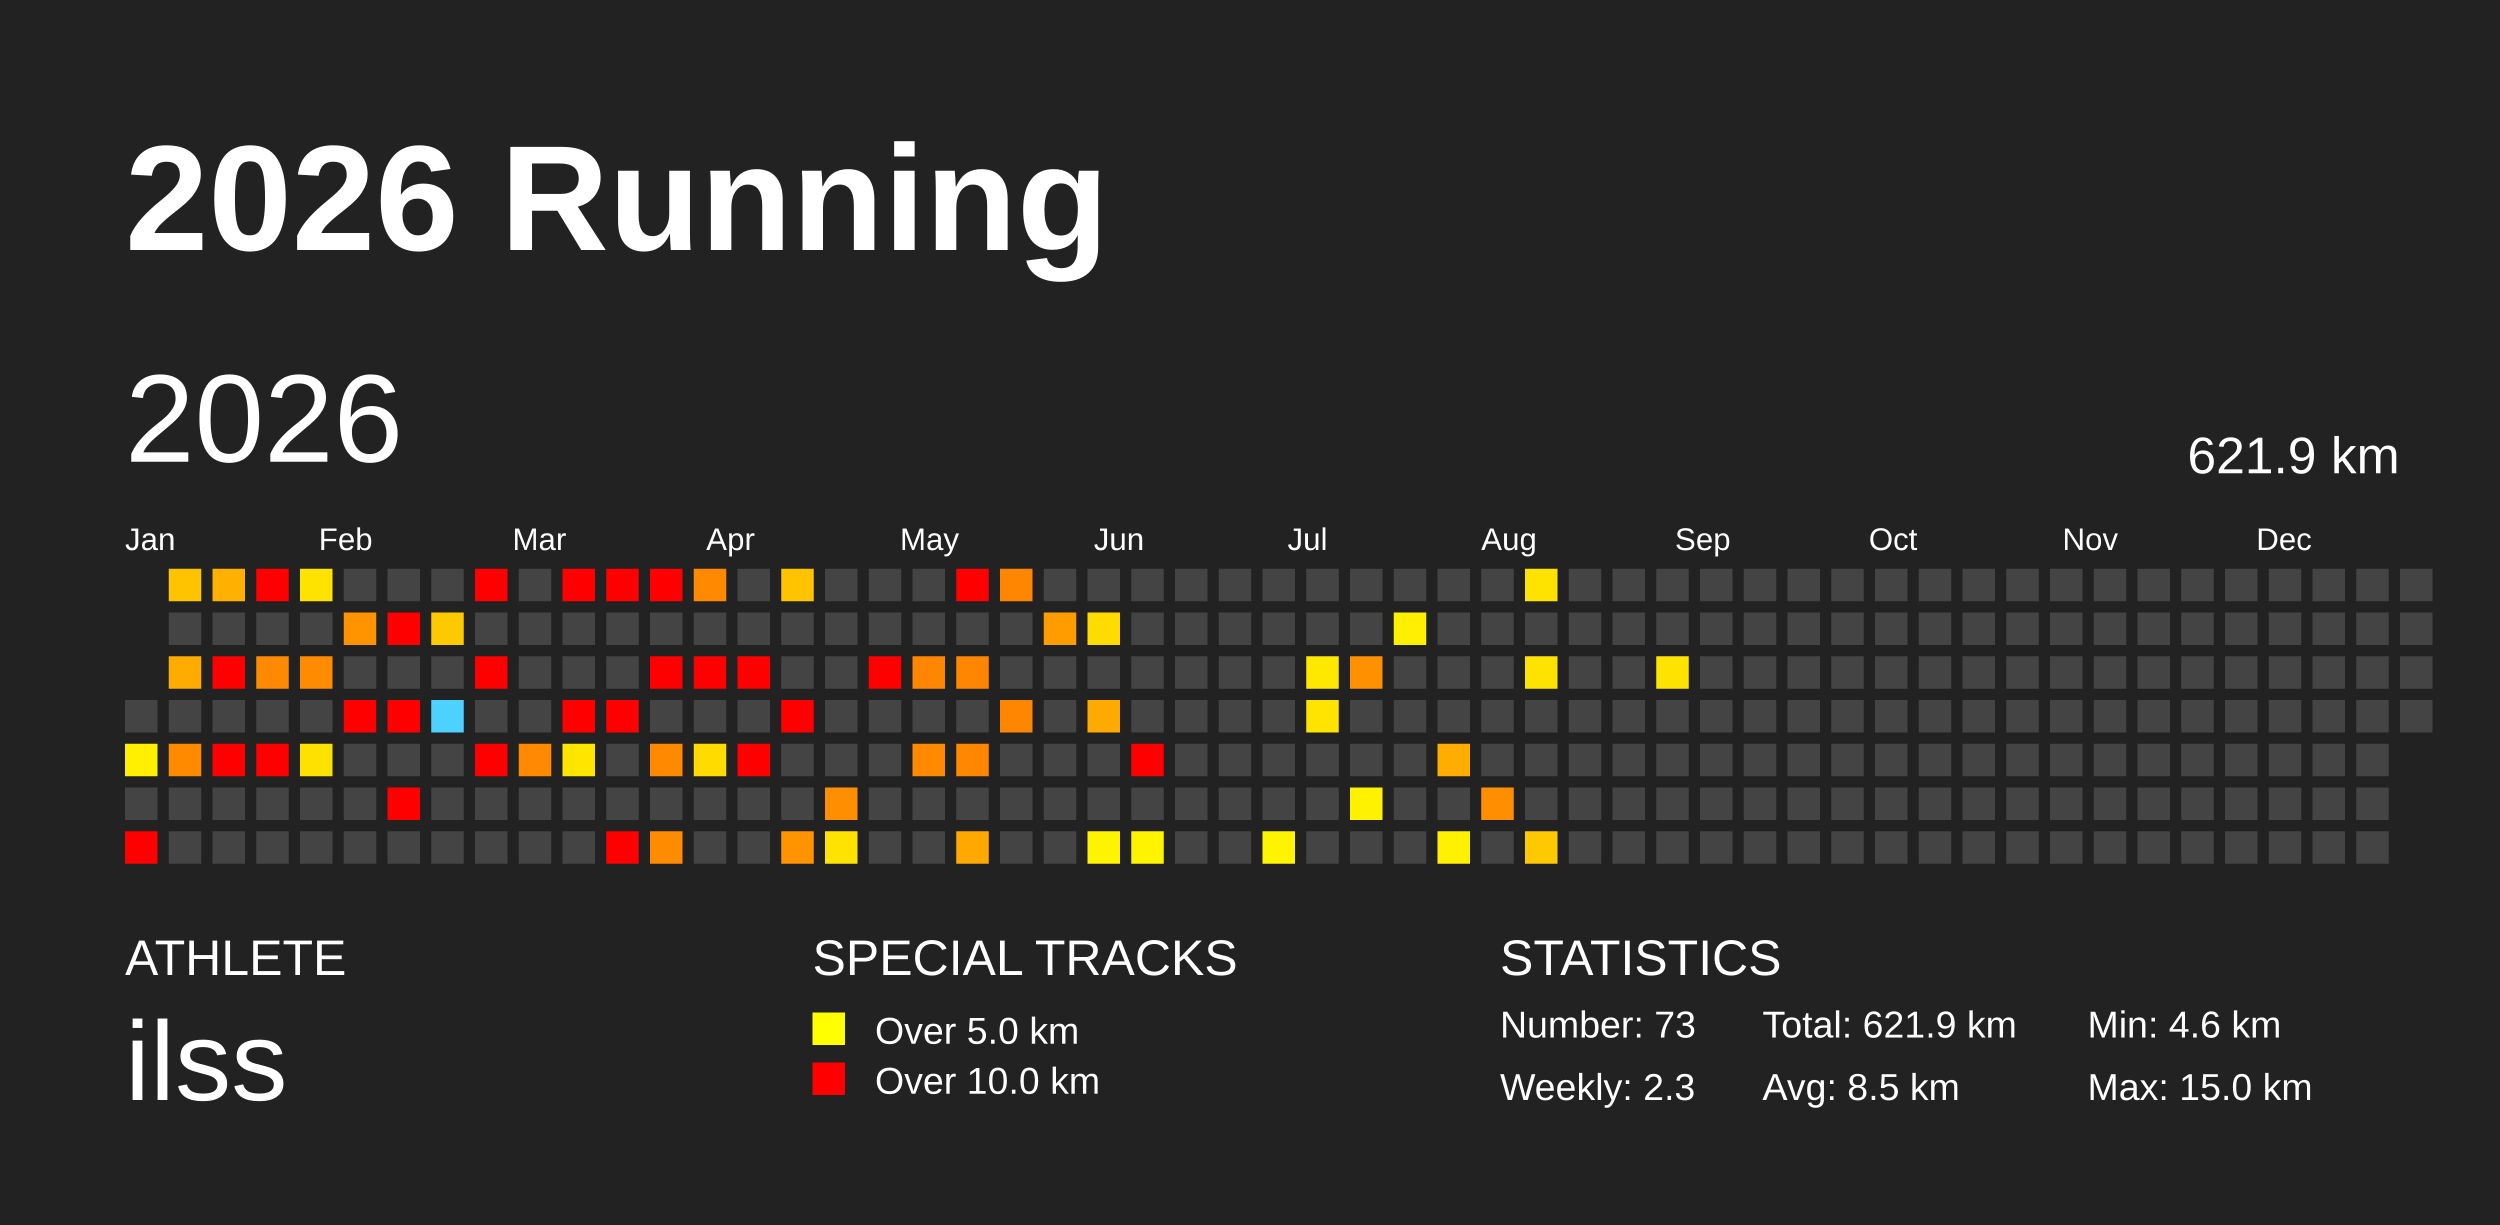
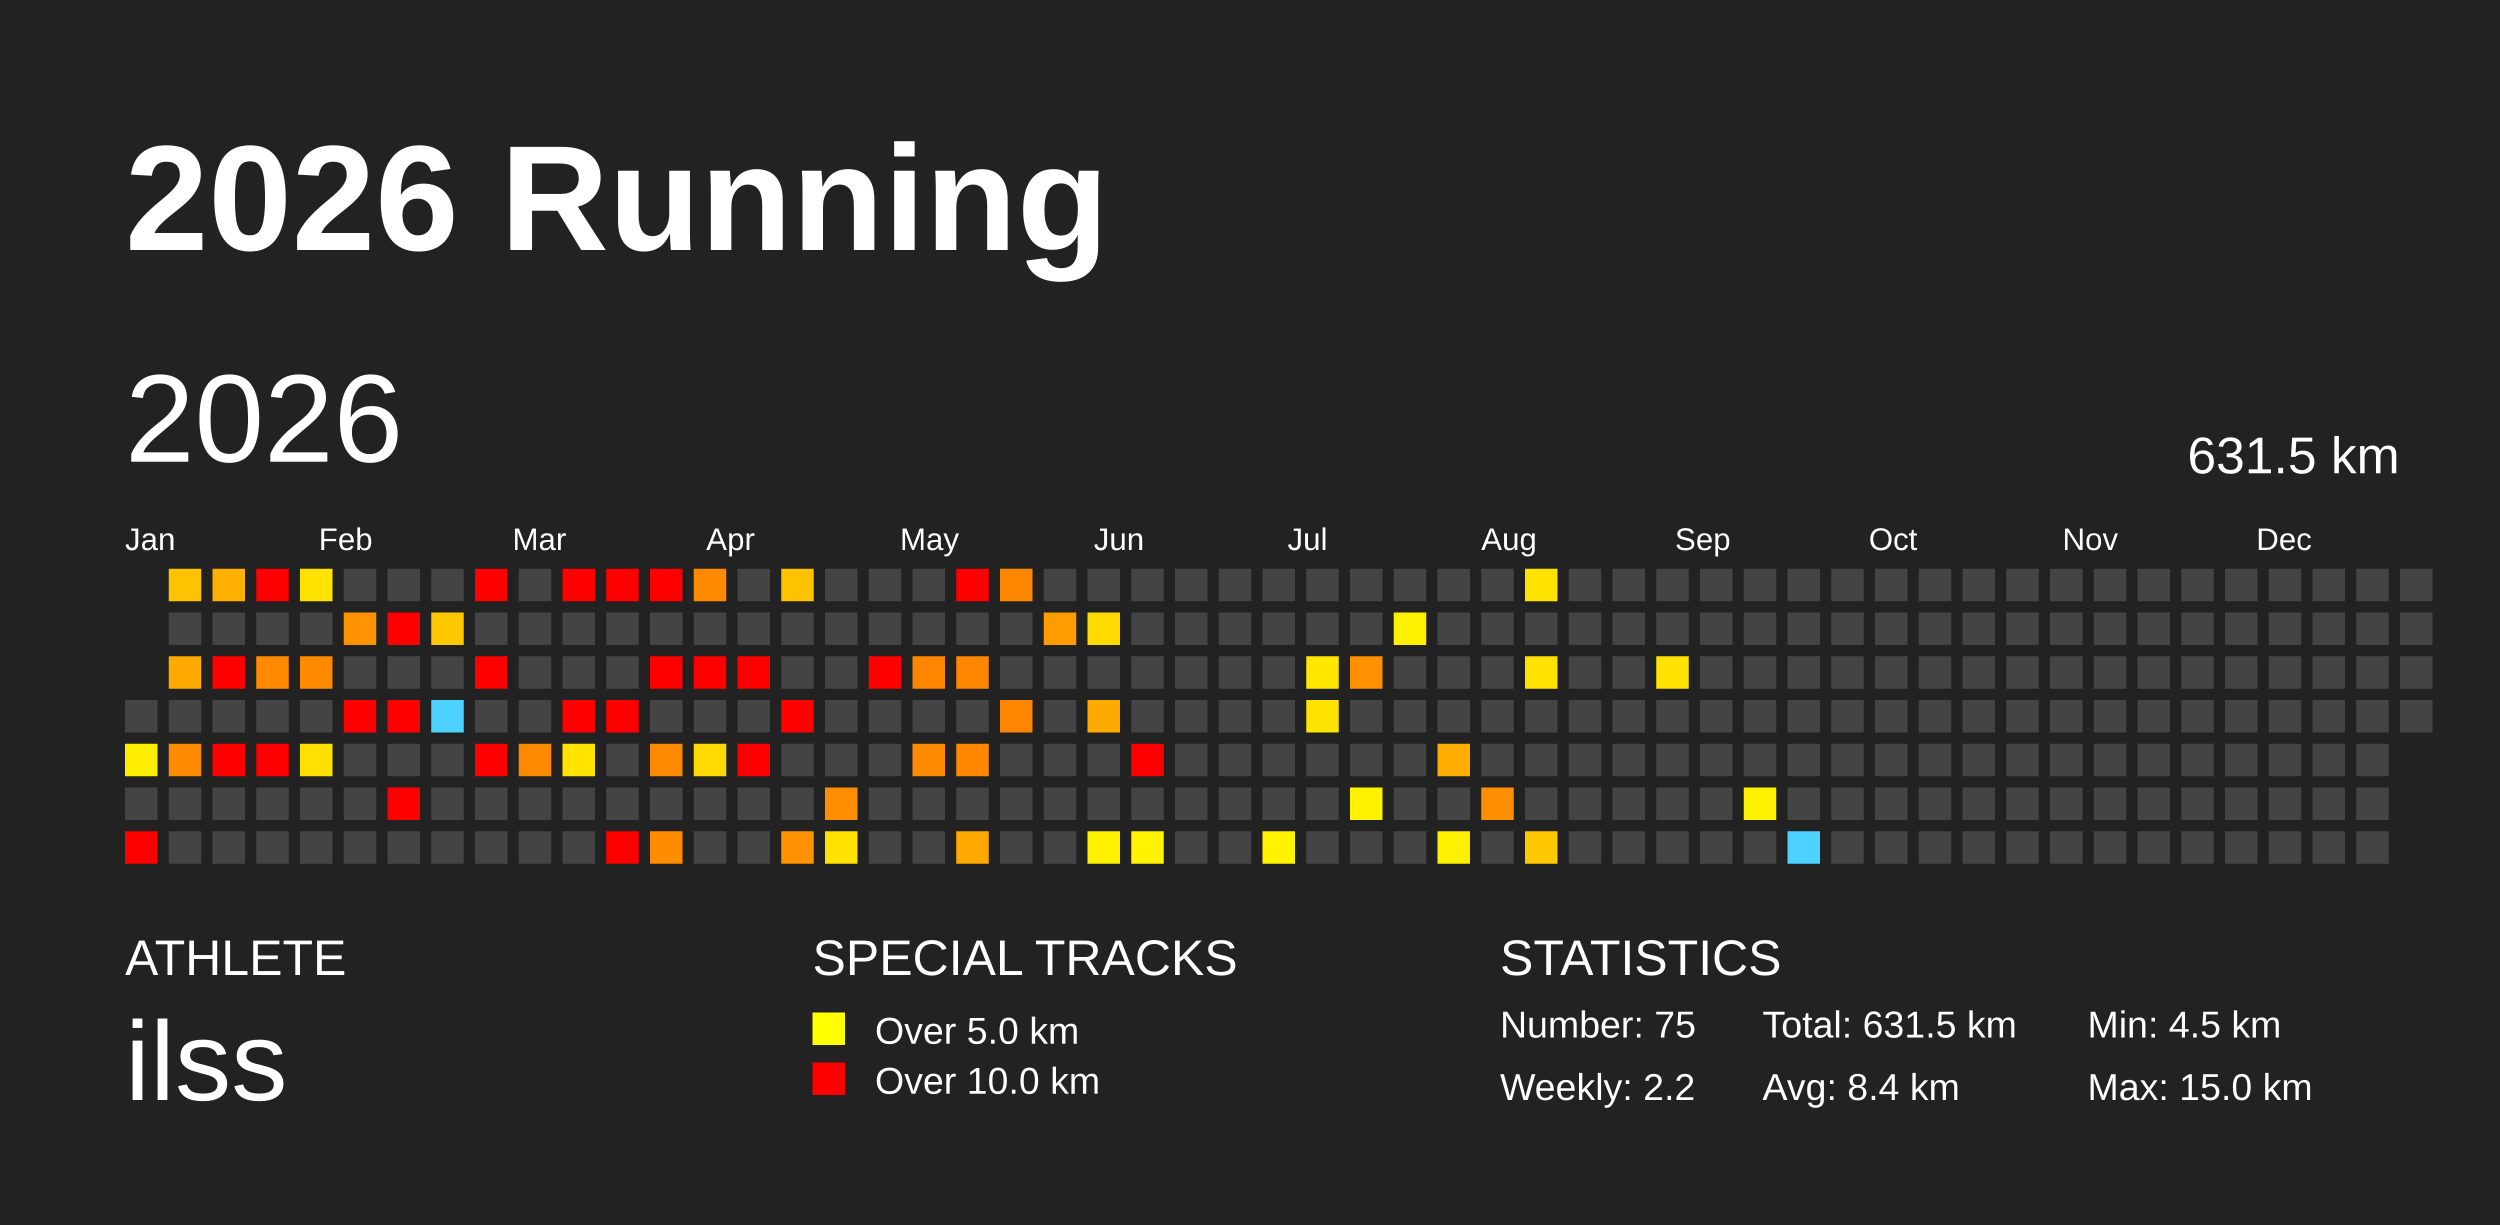
<svg xmlns="http://www.w3.org/2000/svg" baseProfile="full" height="98mm" version="1.1" viewBox="0,0,200,98" width="200mm">
  <defs />
  <rect fill="#222222" height="98" width="200" x="0" y="0" />
  <text fill="#FFFFFF" style="font-size:12px; font-family:Arial; font-weight:bold;" x="10" y="20">2026 Running</text>
  <text fill="#FFFFFF" style="font-size:4px; font-family:Arial" x="10" y="78">ATHLETE</text>
  <text fill="#FFFFFF" style="font-size:9px; font-family:Arial" x="10" y="88">ilss</text>
  <text fill="#FFFFFF" style="font-size:4px; font-family:Arial" x="65" y="78">SPECIAL TRACKS</text>
  <rect fill="yellow" height="2.6" width="2.6" x="65" y="81" />
  <text fill="#FFFFFF" style="font-size:3px; font-family:Arial" x="70" y="83.5">Over 5.0 km</text>
  <rect fill="red" height="2.6" width="2.6" x="65" y="85" />
  <text fill="#FFFFFF" style="font-size:3px; font-family:Arial" x="70" y="87.5">Over 10.0 km</text>
  <text fill="#FFFFFF" style="font-size:4px; font-family:Arial" x="120" y="78">STATISTICS</text>
-   <text fill="#FFFFFF" style="font-size:3px; font-family:Arial" x="120" y="83">Number: 73</text>
-   <text fill="#FFFFFF" style="font-size:3px; font-family:Arial" x="120" y="88">Weekly: 2.3</text>
-   <text fill="#FFFFFF" style="font-size:3px; font-family:Arial" x="141" y="83">Total: 621.9 km</text>
-   <text fill="#FFFFFF" style="font-size:3px; font-family:Arial" x="141" y="88">Avg: 8.5 km</text>
-   <text fill="#FFFFFF" style="font-size:3px; font-family:Arial" x="167" y="83">Min: 4.6 km</text>
+   <text fill="#FFFFFF" style="font-size:3px; font-family:Arial" x="120" y="83">Number: 75</text>
+   <text fill="#FFFFFF" style="font-size:3px; font-family:Arial" x="120" y="88">Weekly: 2.2</text>
+   <text fill="#FFFFFF" style="font-size:3px; font-family:Arial" x="141" y="83">Total: 631.5 km</text>
+   <text fill="#FFFFFF" style="font-size:3px; font-family:Arial" x="141" y="88">Avg: 8.4 km</text>
+   <text fill="#FFFFFF" style="font-size:3px; font-family:Arial" x="167" y="83">Min: 4.5 km</text>
  <text fill="#FFFFFF" style="font-size:3px; font-family:Arial" x="167" y="88">Max: 15.0 km</text>
  <text dominant-baseline="hanging" fill="#FFFFFF" style="font-size:10.0px; font-family:Arial;" x="10" y="30">2026</text>
-   <text dominant-baseline="hanging" fill="#FFFFFF" style="font-size:4.125px; font-family:Arial;" x="175" y="35">621.9 km</text>
+   <text dominant-baseline="hanging" fill="#FFFFFF" style="font-size:4.125px; font-family:Arial;" x="175" y="35">631.5 km</text>
  <text fill="#FFFFFF" style="font-size:2.5px; font-family:Arial" x="10.0" y="44">Jan</text>
  <text fill="#FFFFFF" style="font-size:2.5px; font-family:Arial" x="25.5" y="44">Feb</text>
  <text fill="#FFFFFF" style="font-size:2.5px; font-family:Arial" x="41.0" y="44">Mar</text>
  <text fill="#FFFFFF" style="font-size:2.5px; font-family:Arial" x="56.5" y="44">Apr</text>
  <text fill="#FFFFFF" style="font-size:2.5px; font-family:Arial" x="72.0" y="44">May</text>
  <text fill="#FFFFFF" style="font-size:2.5px; font-family:Arial" x="87.5" y="44">Jun</text>
  <text fill="#FFFFFF" style="font-size:2.5px; font-family:Arial" x="103.0" y="44">Jul</text>
  <text fill="#FFFFFF" style="font-size:2.5px; font-family:Arial" x="118.5" y="44">Aug</text>
  <text fill="#FFFFFF" style="font-size:2.5px; font-family:Arial" x="134.0" y="44">Sep</text>
  <text fill="#FFFFFF" style="font-size:2.5px; font-family:Arial" x="149.5" y="44">Oct</text>
  <text fill="#FFFFFF" style="font-size:2.5px; font-family:Arial" x="165.0" y="44">Nov</text>
  <text fill="#FFFFFF" style="font-size:2.5px; font-family:Arial" x="180.5" y="44">Dec</text>
  <rect fill="#444444" height="2.6" width="2.6" x="10.0" y="56.0" />
-   <rect fill="#ffef00" height="2.6" width="2.6" x="10.0" y="59.5" />
+   <rect fill="#ffee00" height="2.6" width="2.6" x="10.0" y="59.5" />
  <rect fill="#444444" height="2.6" width="2.6" x="10.0" y="63.0" />
  <rect fill="red" height="2.6" width="2.6" x="10.0" y="66.5" />
-   <rect fill="#ffc300" height="2.6" width="2.6" x="13.5" y="45.5" />
+   <rect fill="#ffc200" height="2.6" width="2.6" x="13.5" y="45.5" />
  <rect fill="#444444" height="2.6" width="2.6" x="13.5" y="49.0" />
-   <rect fill="#ffab00" height="2.6" width="2.6" x="13.5" y="52.5" />
+   <rect fill="#ffaa00" height="2.6" width="2.6" x="13.5" y="52.5" />
  <rect fill="#444444" height="2.6" width="2.6" x="13.5" y="56.0" />
  <rect fill="#ff8a00" height="2.6" width="2.6" x="13.5" y="59.5" />
  <rect fill="#444444" height="2.6" width="2.6" x="13.5" y="63.0" />
  <rect fill="#444444" height="2.6" width="2.6" x="13.5" y="66.5" />
  <rect fill="#ffb000" height="2.6" width="2.6" x="17.0" y="45.5" />
  <rect fill="#444444" height="2.6" width="2.6" x="17.0" y="49.0" />
  <rect fill="red" height="2.6" width="2.6" x="17.0" y="52.5" />
  <rect fill="#444444" height="2.6" width="2.6" x="17.0" y="56.0" />
  <rect fill="red" height="2.6" width="2.6" x="17.0" y="59.5" />
  <rect fill="#444444" height="2.6" width="2.6" x="17.0" y="63.0" />
  <rect fill="#444444" height="2.6" width="2.6" x="17.0" y="66.5" />
  <rect fill="red" height="2.6" width="2.6" x="20.5" y="45.5" />
  <rect fill="#444444" height="2.6" width="2.6" x="20.5" y="49.0" />
  <rect fill="#ff8900" height="2.6" width="2.6" x="20.5" y="52.5" />
  <rect fill="#444444" height="2.6" width="2.6" x="20.5" y="56.0" />
  <rect fill="red" height="2.6" width="2.6" x="20.5" y="59.5" />
  <rect fill="#444444" height="2.6" width="2.6" x="20.5" y="63.0" />
  <rect fill="#444444" height="2.6" width="2.6" x="20.5" y="66.5" />
-   <rect fill="#ffe300" height="2.6" width="2.6" x="24.0" y="45.5" />
+   <rect fill="#ffe200" height="2.6" width="2.6" x="24.0" y="45.5" />
  <rect fill="#444444" height="2.6" width="2.6" x="24.0" y="49.0" />
-   <rect fill="#ff8b00" height="2.6" width="2.6" x="24.0" y="52.5" />
+   <rect fill="#ff8a00" height="2.6" width="2.6" x="24.0" y="52.5" />
  <rect fill="#444444" height="2.6" width="2.6" x="24.0" y="56.0" />
-   <rect fill="#ffe100" height="2.6" width="2.6" x="24.0" y="59.5" />
+   <rect fill="#ffe000" height="2.6" width="2.6" x="24.0" y="59.5" />
  <rect fill="#444444" height="2.6" width="2.6" x="24.0" y="63.0" />
  <rect fill="#444444" height="2.6" width="2.6" x="24.0" y="66.5" />
  <rect fill="#444444" height="2.6" width="2.6" x="27.5" y="45.5" />
-   <rect fill="#ff9300" height="2.6" width="2.6" x="27.5" y="49.0" />
+   <rect fill="#ff9200" height="2.6" width="2.6" x="27.5" y="49.0" />
  <rect fill="#444444" height="2.6" width="2.6" x="27.5" y="52.5" />
  <rect fill="red" height="2.6" width="2.6" x="27.5" y="56.0" />
  <rect fill="#444444" height="2.6" width="2.6" x="27.5" y="59.5" />
  <rect fill="#444444" height="2.6" width="2.6" x="27.5" y="63.0" />
  <rect fill="#444444" height="2.6" width="2.6" x="27.5" y="66.5" />
  <rect fill="#444444" height="2.6" width="2.6" x="31.0" y="45.5" />
  <rect fill="red" height="2.6" width="2.6" x="31.0" y="49.0" />
  <rect fill="#444444" height="2.6" width="2.6" x="31.0" y="52.5" />
  <rect fill="red" height="2.6" width="2.6" x="31.0" y="56.0" />
  <rect fill="#444444" height="2.6" width="2.6" x="31.0" y="59.5" />
  <rect fill="red" height="2.6" width="2.6" x="31.0" y="63.0" />
  <rect fill="#444444" height="2.6" width="2.6" x="31.0" y="66.5" />
  <rect fill="#444444" height="2.6" width="2.6" x="34.5" y="45.5" />
-   <rect fill="#ffc900" height="2.6" width="2.6" x="34.5" y="49.0" />
+   <rect fill="#ffc800" height="2.6" width="2.6" x="34.5" y="49.0" />
  <rect fill="#444444" height="2.6" width="2.6" x="34.5" y="52.5" />
  <rect fill="#4dd2ff" height="2.6" width="2.6" x="34.5" y="56.0" />
  <rect fill="#444444" height="2.6" width="2.6" x="34.5" y="59.5" />
  <rect fill="#444444" height="2.6" width="2.6" x="34.5" y="63.0" />
  <rect fill="#444444" height="2.6" width="2.6" x="34.5" y="66.5" />
  <rect fill="red" height="2.6" width="2.6" x="38.0" y="45.5" />
  <rect fill="#444444" height="2.6" width="2.6" x="38.0" y="49.0" />
  <rect fill="red" height="2.6" width="2.6" x="38.0" y="52.5" />
  <rect fill="#444444" height="2.6" width="2.6" x="38.0" y="56.0" />
  <rect fill="red" height="2.6" width="2.6" x="38.0" y="59.5" />
  <rect fill="#444444" height="2.6" width="2.6" x="38.0" y="63.0" />
  <rect fill="#444444" height="2.6" width="2.6" x="38.0" y="66.5" />
  <rect fill="#444444" height="2.6" width="2.6" x="41.5" y="45.5" />
  <rect fill="#444444" height="2.6" width="2.6" x="41.5" y="49.0" />
  <rect fill="#444444" height="2.6" width="2.6" x="41.5" y="52.5" />
  <rect fill="#444444" height="2.6" width="2.6" x="41.5" y="56.0" />
  <rect fill="#ff8900" height="2.6" width="2.6" x="41.5" y="59.5" />
  <rect fill="#444444" height="2.6" width="2.6" x="41.5" y="63.0" />
  <rect fill="#444444" height="2.6" width="2.6" x="41.5" y="66.5" />
  <rect fill="red" height="2.6" width="2.6" x="45.0" y="45.5" />
  <rect fill="#444444" height="2.6" width="2.6" x="45.0" y="49.0" />
  <rect fill="#444444" height="2.6" width="2.6" x="45.0" y="52.5" />
  <rect fill="red" height="2.6" width="2.6" x="45.0" y="56.0" />
-   <rect fill="#ffe500" height="2.6" width="2.6" x="45.0" y="59.5" />
+   <rect fill="#ffe400" height="2.6" width="2.6" x="45.0" y="59.5" />
  <rect fill="#444444" height="2.6" width="2.6" x="45.0" y="63.0" />
  <rect fill="#444444" height="2.6" width="2.6" x="45.0" y="66.5" />
  <rect fill="red" height="2.6" width="2.6" x="48.5" y="45.5" />
  <rect fill="#444444" height="2.6" width="2.6" x="48.5" y="49.0" />
  <rect fill="#444444" height="2.6" width="2.6" x="48.5" y="52.5" />
  <rect fill="red" height="2.6" width="2.6" x="48.5" y="56.0" />
  <rect fill="#444444" height="2.6" width="2.6" x="48.5" y="59.5" />
  <rect fill="#444444" height="2.6" width="2.6" x="48.5" y="63.0" />
  <rect fill="red" height="2.6" width="2.6" x="48.5" y="66.5" />
  <rect fill="red" height="2.6" width="2.6" x="52.0" y="45.5" />
  <rect fill="#444444" height="2.6" width="2.6" x="52.0" y="49.0" />
  <rect fill="red" height="2.6" width="2.6" x="52.0" y="52.5" />
  <rect fill="#444444" height="2.6" width="2.6" x="52.0" y="56.0" />
  <rect fill="#ff8900" height="2.6" width="2.6" x="52.0" y="59.5" />
  <rect fill="#444444" height="2.6" width="2.6" x="52.0" y="63.0" />
  <rect fill="#ff8c00" height="2.6" width="2.6" x="52.0" y="66.5" />
  <rect fill="#ff8900" height="2.6" width="2.6" x="55.5" y="45.5" />
  <rect fill="#444444" height="2.6" width="2.6" x="55.5" y="49.0" />
  <rect fill="red" height="2.6" width="2.6" x="55.5" y="52.5" />
  <rect fill="#444444" height="2.6" width="2.6" x="55.5" y="56.0" />
-   <rect fill="#ffdb00" height="2.6" width="2.6" x="55.5" y="59.5" />
+   <rect fill="#ffda00" height="2.6" width="2.6" x="55.5" y="59.5" />
  <rect fill="#444444" height="2.6" width="2.6" x="55.5" y="63.0" />
  <rect fill="#444444" height="2.6" width="2.6" x="55.5" y="66.5" />
  <rect fill="#444444" height="2.6" width="2.6" x="59.0" y="45.5" />
  <rect fill="#444444" height="2.6" width="2.6" x="59.0" y="49.0" />
  <rect fill="red" height="2.6" width="2.6" x="59.0" y="52.5" />
  <rect fill="#444444" height="2.6" width="2.6" x="59.0" y="56.0" />
  <rect fill="red" height="2.6" width="2.6" x="59.0" y="59.5" />
  <rect fill="#444444" height="2.6" width="2.6" x="59.0" y="63.0" />
  <rect fill="#444444" height="2.6" width="2.6" x="59.0" y="66.5" />
-   <rect fill="#ffc300" height="2.6" width="2.6" x="62.5" y="45.5" />
+   <rect fill="#ffc200" height="2.6" width="2.6" x="62.5" y="45.5" />
  <rect fill="#444444" height="2.6" width="2.6" x="62.5" y="49.0" />
  <rect fill="#444444" height="2.6" width="2.6" x="62.5" y="52.5" />
  <rect fill="red" height="2.6" width="2.6" x="62.5" y="56.0" />
  <rect fill="#444444" height="2.6" width="2.6" x="62.5" y="59.5" />
  <rect fill="#444444" height="2.6" width="2.6" x="62.5" y="63.0" />
-   <rect fill="#ff9300" height="2.6" width="2.6" x="62.5" y="66.5" />
+   <rect fill="#ff9200" height="2.6" width="2.6" x="62.5" y="66.5" />
  <rect fill="#444444" height="2.6" width="2.6" x="66.0" y="45.5" />
  <rect fill="#444444" height="2.6" width="2.6" x="66.0" y="49.0" />
  <rect fill="#444444" height="2.6" width="2.6" x="66.0" y="52.5" />
  <rect fill="#444444" height="2.6" width="2.6" x="66.0" y="56.0" />
  <rect fill="#444444" height="2.6" width="2.6" x="66.0" y="59.5" />
-   <rect fill="#ff8e00" height="2.6" width="2.6" x="66.0" y="63.0" />
-   <rect fill="#ffe300" height="2.6" width="2.6" x="66.0" y="66.5" />
+   <rect fill="#ff8d00" height="2.6" width="2.6" x="66.0" y="63.0" />
+   <rect fill="#ffe200" height="2.6" width="2.6" x="66.0" y="66.5" />
  <rect fill="#444444" height="2.6" width="2.6" x="69.5" y="45.5" />
  <rect fill="#444444" height="2.6" width="2.6" x="69.5" y="49.0" />
  <rect fill="red" height="2.6" width="2.6" x="69.5" y="52.5" />
  <rect fill="#444444" height="2.6" width="2.6" x="69.5" y="56.0" />
  <rect fill="#444444" height="2.6" width="2.6" x="69.5" y="59.5" />
  <rect fill="#444444" height="2.6" width="2.6" x="69.5" y="63.0" />
  <rect fill="#444444" height="2.6" width="2.6" x="69.5" y="66.5" />
  <rect fill="#444444" height="2.6" width="2.6" x="73.0" y="45.5" />
  <rect fill="#444444" height="2.6" width="2.6" x="73.0" y="49.0" />
-   <rect fill="#ff8600" height="2.6" width="2.6" x="73.0" y="52.5" />
+   <rect fill="#ff8500" height="2.6" width="2.6" x="73.0" y="52.5" />
  <rect fill="#444444" height="2.6" width="2.6" x="73.0" y="56.0" />
  <rect fill="#ff8900" height="2.6" width="2.6" x="73.0" y="59.5" />
  <rect fill="#444444" height="2.6" width="2.6" x="73.0" y="63.0" />
  <rect fill="#444444" height="2.6" width="2.6" x="73.0" y="66.5" />
  <rect fill="red" height="2.6" width="2.6" x="76.5" y="45.5" />
  <rect fill="#444444" height="2.6" width="2.6" x="76.5" y="49.0" />
  <rect fill="#ff8600" height="2.6" width="2.6" x="76.5" y="52.5" />
  <rect fill="#444444" height="2.6" width="2.6" x="76.5" y="56.0" />
  <rect fill="#ff8800" height="2.6" width="2.6" x="76.5" y="59.5" />
  <rect fill="#444444" height="2.6" width="2.6" x="76.5" y="63.0" />
  <rect fill="#ffa900" height="2.6" width="2.6" x="76.5" y="66.5" />
-   <rect fill="#ff8700" height="2.6" width="2.6" x="80.0" y="45.5" />
+   <rect fill="#ff8600" height="2.6" width="2.6" x="80.0" y="45.5" />
  <rect fill="#444444" height="2.6" width="2.6" x="80.0" y="49.0" />
  <rect fill="#444444" height="2.6" width="2.6" x="80.0" y="52.5" />
-   <rect fill="#ff8700" height="2.6" width="2.6" x="80.0" y="56.0" />
+   <rect fill="#ff8600" height="2.6" width="2.6" x="80.0" y="56.0" />
  <rect fill="#444444" height="2.6" width="2.6" x="80.0" y="59.5" />
  <rect fill="#444444" height="2.6" width="2.6" x="80.0" y="63.0" />
  <rect fill="#444444" height="2.6" width="2.6" x="80.0" y="66.5" />
  <rect fill="#444444" height="2.6" width="2.6" x="83.5" y="45.5" />
-   <rect fill="#ff9d00" height="2.6" width="2.6" x="83.5" y="49.0" />
+   <rect fill="#ff9c00" height="2.6" width="2.6" x="83.5" y="49.0" />
  <rect fill="#444444" height="2.6" width="2.6" x="83.5" y="52.5" />
  <rect fill="#444444" height="2.6" width="2.6" x="83.5" y="56.0" />
  <rect fill="#444444" height="2.6" width="2.6" x="83.5" y="59.5" />
  <rect fill="#444444" height="2.6" width="2.6" x="83.5" y="63.0" />
  <rect fill="#444444" height="2.6" width="2.6" x="83.5" y="66.5" />
  <rect fill="#444444" height="2.6" width="2.6" x="87.0" y="45.5" />
-   <rect fill="#ffdb00" height="2.6" width="2.6" x="87.0" y="49.0" />
+   <rect fill="#ffda00" height="2.6" width="2.6" x="87.0" y="49.0" />
  <rect fill="#444444" height="2.6" width="2.6" x="87.0" y="52.5" />
  <rect fill="#ffaa00" height="2.6" width="2.6" x="87.0" y="56.0" />
  <rect fill="#444444" height="2.6" width="2.6" x="87.0" y="59.5" />
  <rect fill="#444444" height="2.6" width="2.6" x="87.0" y="63.0" />
-   <rect fill="#fff300" height="2.6" width="2.6" x="87.0" y="66.5" />
+   <rect fill="#fff200" height="2.6" width="2.6" x="87.0" y="66.5" />
  <rect fill="#444444" height="2.6" width="2.6" x="90.5" y="45.5" />
  <rect fill="#444444" height="2.6" width="2.6" x="90.5" y="49.0" />
  <rect fill="#444444" height="2.6" width="2.6" x="90.5" y="52.5" />
  <rect fill="#444444" height="2.6" width="2.6" x="90.5" y="56.0" />
  <rect fill="red" height="2.6" width="2.6" x="90.5" y="59.5" />
  <rect fill="#444444" height="2.6" width="2.6" x="90.5" y="63.0" />
-   <rect fill="#fff400" height="2.6" width="2.6" x="90.5" y="66.5" />
+   <rect fill="#fff300" height="2.6" width="2.6" x="90.5" y="66.5" />
  <rect fill="#444444" height="2.6" width="2.6" x="94.0" y="45.5" />
  <rect fill="#444444" height="2.6" width="2.6" x="94.0" y="49.0" />
  <rect fill="#444444" height="2.6" width="2.6" x="94.0" y="52.5" />
  <rect fill="#444444" height="2.6" width="2.6" x="94.0" y="56.0" />
  <rect fill="#444444" height="2.6" width="2.6" x="94.0" y="59.5" />
  <rect fill="#444444" height="2.6" width="2.6" x="94.0" y="63.0" />
  <rect fill="#444444" height="2.6" width="2.6" x="94.0" y="66.5" />
  <rect fill="#444444" height="2.6" width="2.6" x="97.5" y="45.5" />
  <rect fill="#444444" height="2.6" width="2.6" x="97.5" y="49.0" />
  <rect fill="#444444" height="2.6" width="2.6" x="97.5" y="52.5" />
  <rect fill="#444444" height="2.6" width="2.6" x="97.5" y="56.0" />
  <rect fill="#444444" height="2.6" width="2.6" x="97.5" y="59.5" />
  <rect fill="#444444" height="2.6" width="2.6" x="97.5" y="63.0" />
  <rect fill="#444444" height="2.6" width="2.6" x="97.5" y="66.5" />
  <rect fill="#444444" height="2.6" width="2.6" x="101.0" y="45.5" />
  <rect fill="#444444" height="2.6" width="2.6" x="101.0" y="49.0" />
  <rect fill="#444444" height="2.6" width="2.6" x="101.0" y="52.5" />
  <rect fill="#444444" height="2.6" width="2.6" x="101.0" y="56.0" />
  <rect fill="#444444" height="2.6" width="2.6" x="101.0" y="59.5" />
  <rect fill="#444444" height="2.6" width="2.6" x="101.0" y="63.0" />
-   <rect fill="#fff400" height="2.6" width="2.6" x="101.0" y="66.5" />
+   <rect fill="#fff300" height="2.6" width="2.6" x="101.0" y="66.5" />
  <rect fill="#444444" height="2.6" width="2.6" x="104.5" y="45.5" />
  <rect fill="#444444" height="2.6" width="2.6" x="104.5" y="49.0" />
-   <rect fill="#ffe800" height="2.6" width="2.6" x="104.5" y="52.5" />
-   <rect fill="#ffe400" height="2.6" width="2.6" x="104.5" y="56.0" />
+   <rect fill="#ffe700" height="2.6" width="2.6" x="104.5" y="52.5" />
+   <rect fill="#ffe300" height="2.6" width="2.6" x="104.5" y="56.0" />
  <rect fill="#444444" height="2.6" width="2.6" x="104.5" y="59.5" />
  <rect fill="#444444" height="2.6" width="2.6" x="104.5" y="63.0" />
  <rect fill="#444444" height="2.6" width="2.6" x="104.5" y="66.5" />
  <rect fill="#444444" height="2.6" width="2.6" x="108.0" y="45.5" />
  <rect fill="#444444" height="2.6" width="2.6" x="108.0" y="49.0" />
  <rect fill="#ff9100" height="2.6" width="2.6" x="108.0" y="52.5" />
  <rect fill="#444444" height="2.6" width="2.6" x="108.0" y="56.0" />
  <rect fill="#444444" height="2.6" width="2.6" x="108.0" y="59.5" />
-   <rect fill="#fff200" height="2.6" width="2.6" x="108.0" y="63.0" />
+   <rect fill="#fff100" height="2.6" width="2.6" x="108.0" y="63.0" />
  <rect fill="#444444" height="2.6" width="2.6" x="108.0" y="66.5" />
  <rect fill="#444444" height="2.6" width="2.6" x="111.5" y="45.5" />
  <rect fill="#fff000" height="2.6" width="2.6" x="111.5" y="49.0" />
  <rect fill="#444444" height="2.6" width="2.6" x="111.5" y="52.5" />
  <rect fill="#444444" height="2.6" width="2.6" x="111.5" y="56.0" />
  <rect fill="#444444" height="2.6" width="2.6" x="111.5" y="59.5" />
  <rect fill="#444444" height="2.6" width="2.6" x="111.5" y="63.0" />
  <rect fill="#444444" height="2.6" width="2.6" x="111.5" y="66.5" />
  <rect fill="#444444" height="2.6" width="2.6" x="115.0" y="45.5" />
  <rect fill="#444444" height="2.6" width="2.6" x="115.0" y="49.0" />
  <rect fill="#444444" height="2.6" width="2.6" x="115.0" y="52.5" />
  <rect fill="#444444" height="2.6" width="2.6" x="115.0" y="56.0" />
-   <rect fill="#ffae00" height="2.6" width="2.6" x="115.0" y="59.5" />
+   <rect fill="#ffad00" height="2.6" width="2.6" x="115.0" y="59.5" />
  <rect fill="#444444" height="2.6" width="2.6" x="115.0" y="63.0" />
-   <rect fill="#fff100" height="2.6" width="2.6" x="115.0" y="66.5" />
+   <rect fill="#fff000" height="2.6" width="2.6" x="115.0" y="66.5" />
  <rect fill="#444444" height="2.6" width="2.6" x="118.5" y="45.5" />
  <rect fill="#444444" height="2.6" width="2.6" x="118.5" y="49.0" />
  <rect fill="#444444" height="2.6" width="2.6" x="118.5" y="52.5" />
  <rect fill="#444444" height="2.6" width="2.6" x="118.5" y="56.0" />
  <rect fill="#444444" height="2.6" width="2.6" x="118.5" y="59.5" />
  <rect fill="#ff8f00" height="2.6" width="2.6" x="118.5" y="63.0" />
  <rect fill="#444444" height="2.6" width="2.6" x="118.5" y="66.5" />
-   <rect fill="#ffe300" height="2.6" width="2.6" x="122.0" y="45.5" />
+   <rect fill="#ffe200" height="2.6" width="2.6" x="122.0" y="45.5" />
  <rect fill="#444444" height="2.6" width="2.6" x="122.0" y="49.0" />
-   <rect fill="#ffe300" height="2.6" width="2.6" x="122.0" y="52.5" />
+   <rect fill="#ffe200" height="2.6" width="2.6" x="122.0" y="52.5" />
  <rect fill="#444444" height="2.6" width="2.6" x="122.0" y="56.0" />
  <rect fill="#444444" height="2.6" width="2.6" x="122.0" y="59.5" />
  <rect fill="#444444" height="2.6" width="2.6" x="122.0" y="63.0" />
-   <rect fill="#ffc900" height="2.6" width="2.6" x="122.0" y="66.5" />
+   <rect fill="#ffc800" height="2.6" width="2.6" x="122.0" y="66.5" />
  <rect fill="#444444" height="2.6" width="2.6" x="125.5" y="45.5" />
  <rect fill="#444444" height="2.6" width="2.6" x="125.5" y="49.0" />
  <rect fill="#444444" height="2.6" width="2.6" x="125.5" y="52.5" />
  <rect fill="#444444" height="2.6" width="2.6" x="125.5" y="56.0" />
  <rect fill="#444444" height="2.6" width="2.6" x="125.5" y="59.5" />
  <rect fill="#444444" height="2.6" width="2.6" x="125.5" y="63.0" />
  <rect fill="#444444" height="2.6" width="2.6" x="125.5" y="66.5" />
  <rect fill="#444444" height="2.6" width="2.6" x="129.0" y="45.5" />
  <rect fill="#444444" height="2.6" width="2.6" x="129.0" y="49.0" />
  <rect fill="#444444" height="2.6" width="2.6" x="129.0" y="52.5" />
  <rect fill="#444444" height="2.6" width="2.6" x="129.0" y="56.0" />
  <rect fill="#444444" height="2.6" width="2.6" x="129.0" y="59.5" />
  <rect fill="#444444" height="2.6" width="2.6" x="129.0" y="63.0" />
  <rect fill="#444444" height="2.6" width="2.6" x="129.0" y="66.5" />
  <rect fill="#444444" height="2.6" width="2.6" x="132.5" y="45.5" />
  <rect fill="#444444" height="2.6" width="2.6" x="132.5" y="49.0" />
-   <rect fill="#ffe300" height="2.6" width="2.6" x="132.5" y="52.5" />
+   <rect fill="#ffe200" height="2.6" width="2.6" x="132.5" y="52.5" />
  <rect fill="#444444" height="2.6" width="2.6" x="132.5" y="56.0" />
  <rect fill="#444444" height="2.6" width="2.6" x="132.5" y="59.5" />
  <rect fill="#444444" height="2.6" width="2.6" x="132.5" y="63.0" />
  <rect fill="#444444" height="2.6" width="2.6" x="132.5" y="66.5" />
  <rect fill="#444444" height="2.6" width="2.6" x="136.0" y="45.5" />
  <rect fill="#444444" height="2.6" width="2.6" x="136.0" y="49.0" />
  <rect fill="#444444" height="2.6" width="2.6" x="136.0" y="52.5" />
  <rect fill="#444444" height="2.6" width="2.6" x="136.0" y="56.0" />
  <rect fill="#444444" height="2.6" width="2.6" x="136.0" y="59.5" />
  <rect fill="#444444" height="2.6" width="2.6" x="136.0" y="63.0" />
  <rect fill="#444444" height="2.6" width="2.6" x="136.0" y="66.5" />
  <rect fill="#444444" height="2.6" width="2.6" x="139.5" y="45.5" />
  <rect fill="#444444" height="2.6" width="2.6" x="139.5" y="49.0" />
  <rect fill="#444444" height="2.6" width="2.6" x="139.5" y="52.5" />
  <rect fill="#444444" height="2.6" width="2.6" x="139.5" y="56.0" />
  <rect fill="#444444" height="2.6" width="2.6" x="139.5" y="59.5" />
-   <rect fill="#444444" height="2.6" width="2.6" x="139.5" y="63.0" />
+   <rect fill="#fff200" height="2.6" width="2.6" x="139.5" y="63.0" />
  <rect fill="#444444" height="2.6" width="2.6" x="139.5" y="66.5" />
  <rect fill="#444444" height="2.6" width="2.6" x="143.0" y="45.5" />
  <rect fill="#444444" height="2.6" width="2.6" x="143.0" y="49.0" />
  <rect fill="#444444" height="2.6" width="2.6" x="143.0" y="52.5" />
  <rect fill="#444444" height="2.6" width="2.6" x="143.0" y="56.0" />
  <rect fill="#444444" height="2.6" width="2.6" x="143.0" y="59.5" />
  <rect fill="#444444" height="2.6" width="2.6" x="143.0" y="63.0" />
-   <rect fill="#444444" height="2.6" width="2.6" x="143.0" y="66.5" />
+   <rect fill="#4dd2ff" height="2.6" width="2.6" x="143.0" y="66.5" />
  <rect fill="#444444" height="2.6" width="2.6" x="146.5" y="45.5" />
  <rect fill="#444444" height="2.6" width="2.6" x="146.5" y="49.0" />
  <rect fill="#444444" height="2.6" width="2.6" x="146.5" y="52.5" />
  <rect fill="#444444" height="2.6" width="2.6" x="146.5" y="56.0" />
  <rect fill="#444444" height="2.6" width="2.6" x="146.5" y="59.5" />
  <rect fill="#444444" height="2.6" width="2.6" x="146.5" y="63.0" />
  <rect fill="#444444" height="2.6" width="2.6" x="146.5" y="66.5" />
  <rect fill="#444444" height="2.6" width="2.6" x="150.0" y="45.5" />
  <rect fill="#444444" height="2.6" width="2.6" x="150.0" y="49.0" />
  <rect fill="#444444" height="2.6" width="2.6" x="150.0" y="52.5" />
  <rect fill="#444444" height="2.6" width="2.6" x="150.0" y="56.0" />
  <rect fill="#444444" height="2.6" width="2.6" x="150.0" y="59.5" />
  <rect fill="#444444" height="2.6" width="2.6" x="150.0" y="63.0" />
  <rect fill="#444444" height="2.6" width="2.6" x="150.0" y="66.5" />
  <rect fill="#444444" height="2.6" width="2.6" x="153.5" y="45.5" />
  <rect fill="#444444" height="2.6" width="2.6" x="153.5" y="49.0" />
  <rect fill="#444444" height="2.6" width="2.6" x="153.5" y="52.5" />
  <rect fill="#444444" height="2.6" width="2.6" x="153.5" y="56.0" />
  <rect fill="#444444" height="2.6" width="2.6" x="153.5" y="59.5" />
  <rect fill="#444444" height="2.6" width="2.6" x="153.5" y="63.0" />
  <rect fill="#444444" height="2.6" width="2.6" x="153.5" y="66.5" />
  <rect fill="#444444" height="2.6" width="2.6" x="157.0" y="45.5" />
  <rect fill="#444444" height="2.6" width="2.6" x="157.0" y="49.0" />
  <rect fill="#444444" height="2.6" width="2.6" x="157.0" y="52.5" />
  <rect fill="#444444" height="2.6" width="2.6" x="157.0" y="56.0" />
  <rect fill="#444444" height="2.6" width="2.6" x="157.0" y="59.5" />
  <rect fill="#444444" height="2.6" width="2.6" x="157.0" y="63.0" />
  <rect fill="#444444" height="2.6" width="2.6" x="157.0" y="66.5" />
  <rect fill="#444444" height="2.6" width="2.6" x="160.5" y="45.5" />
  <rect fill="#444444" height="2.6" width="2.6" x="160.5" y="49.0" />
  <rect fill="#444444" height="2.6" width="2.6" x="160.5" y="52.5" />
  <rect fill="#444444" height="2.6" width="2.6" x="160.5" y="56.0" />
  <rect fill="#444444" height="2.6" width="2.6" x="160.5" y="59.5" />
  <rect fill="#444444" height="2.6" width="2.6" x="160.5" y="63.0" />
  <rect fill="#444444" height="2.6" width="2.6" x="160.5" y="66.5" />
  <rect fill="#444444" height="2.6" width="2.6" x="164.0" y="45.5" />
  <rect fill="#444444" height="2.6" width="2.6" x="164.0" y="49.0" />
  <rect fill="#444444" height="2.6" width="2.6" x="164.0" y="52.5" />
  <rect fill="#444444" height="2.6" width="2.6" x="164.0" y="56.0" />
  <rect fill="#444444" height="2.6" width="2.6" x="164.0" y="59.5" />
  <rect fill="#444444" height="2.6" width="2.6" x="164.0" y="63.0" />
  <rect fill="#444444" height="2.6" width="2.6" x="164.0" y="66.5" />
  <rect fill="#444444" height="2.6" width="2.6" x="167.5" y="45.5" />
  <rect fill="#444444" height="2.6" width="2.6" x="167.5" y="49.0" />
  <rect fill="#444444" height="2.6" width="2.6" x="167.5" y="52.5" />
  <rect fill="#444444" height="2.6" width="2.6" x="167.5" y="56.0" />
  <rect fill="#444444" height="2.6" width="2.6" x="167.5" y="59.5" />
  <rect fill="#444444" height="2.6" width="2.6" x="167.5" y="63.0" />
  <rect fill="#444444" height="2.6" width="2.6" x="167.5" y="66.5" />
  <rect fill="#444444" height="2.6" width="2.6" x="171.0" y="45.5" />
  <rect fill="#444444" height="2.6" width="2.6" x="171.0" y="49.0" />
  <rect fill="#444444" height="2.6" width="2.6" x="171.0" y="52.5" />
  <rect fill="#444444" height="2.6" width="2.6" x="171.0" y="56.0" />
  <rect fill="#444444" height="2.6" width="2.6" x="171.0" y="59.5" />
  <rect fill="#444444" height="2.6" width="2.6" x="171.0" y="63.0" />
  <rect fill="#444444" height="2.6" width="2.6" x="171.0" y="66.5" />
  <rect fill="#444444" height="2.6" width="2.6" x="174.5" y="45.5" />
  <rect fill="#444444" height="2.6" width="2.6" x="174.5" y="49.0" />
  <rect fill="#444444" height="2.6" width="2.6" x="174.5" y="52.5" />
  <rect fill="#444444" height="2.6" width="2.6" x="174.5" y="56.0" />
  <rect fill="#444444" height="2.6" width="2.6" x="174.5" y="59.5" />
  <rect fill="#444444" height="2.6" width="2.6" x="174.5" y="63.0" />
  <rect fill="#444444" height="2.6" width="2.6" x="174.5" y="66.5" />
  <rect fill="#444444" height="2.6" width="2.6" x="178.0" y="45.5" />
  <rect fill="#444444" height="2.6" width="2.6" x="178.0" y="49.0" />
  <rect fill="#444444" height="2.6" width="2.6" x="178.0" y="52.5" />
  <rect fill="#444444" height="2.6" width="2.6" x="178.0" y="56.0" />
  <rect fill="#444444" height="2.6" width="2.6" x="178.0" y="59.5" />
  <rect fill="#444444" height="2.6" width="2.6" x="178.0" y="63.0" />
  <rect fill="#444444" height="2.6" width="2.6" x="178.0" y="66.5" />
  <rect fill="#444444" height="2.6" width="2.6" x="181.5" y="45.5" />
  <rect fill="#444444" height="2.6" width="2.6" x="181.5" y="49.0" />
  <rect fill="#444444" height="2.6" width="2.6" x="181.5" y="52.5" />
  <rect fill="#444444" height="2.6" width="2.6" x="181.5" y="56.0" />
  <rect fill="#444444" height="2.6" width="2.6" x="181.5" y="59.5" />
  <rect fill="#444444" height="2.6" width="2.6" x="181.5" y="63.0" />
  <rect fill="#444444" height="2.6" width="2.6" x="181.5" y="66.5" />
  <rect fill="#444444" height="2.6" width="2.6" x="185.0" y="45.5" />
  <rect fill="#444444" height="2.6" width="2.6" x="185.0" y="49.0" />
  <rect fill="#444444" height="2.6" width="2.6" x="185.0" y="52.5" />
  <rect fill="#444444" height="2.6" width="2.6" x="185.0" y="56.0" />
  <rect fill="#444444" height="2.6" width="2.6" x="185.0" y="59.5" />
  <rect fill="#444444" height="2.6" width="2.6" x="185.0" y="63.0" />
  <rect fill="#444444" height="2.6" width="2.6" x="185.0" y="66.5" />
  <rect fill="#444444" height="2.6" width="2.6" x="188.5" y="45.5" />
  <rect fill="#444444" height="2.6" width="2.6" x="188.5" y="49.0" />
  <rect fill="#444444" height="2.6" width="2.6" x="188.5" y="52.5" />
  <rect fill="#444444" height="2.6" width="2.6" x="188.5" y="56.0" />
  <rect fill="#444444" height="2.6" width="2.6" x="188.5" y="59.5" />
  <rect fill="#444444" height="2.6" width="2.6" x="188.5" y="63.0" />
  <rect fill="#444444" height="2.6" width="2.6" x="188.5" y="66.5" />
  <rect fill="#444444" height="2.6" width="2.6" x="192.0" y="45.5" />
  <rect fill="#444444" height="2.6" width="2.6" x="192.0" y="49.0" />
  <rect fill="#444444" height="2.6" width="2.6" x="192.0" y="52.5" />
  <rect fill="#444444" height="2.6" width="2.6" x="192.0" y="56.0" />
</svg>
